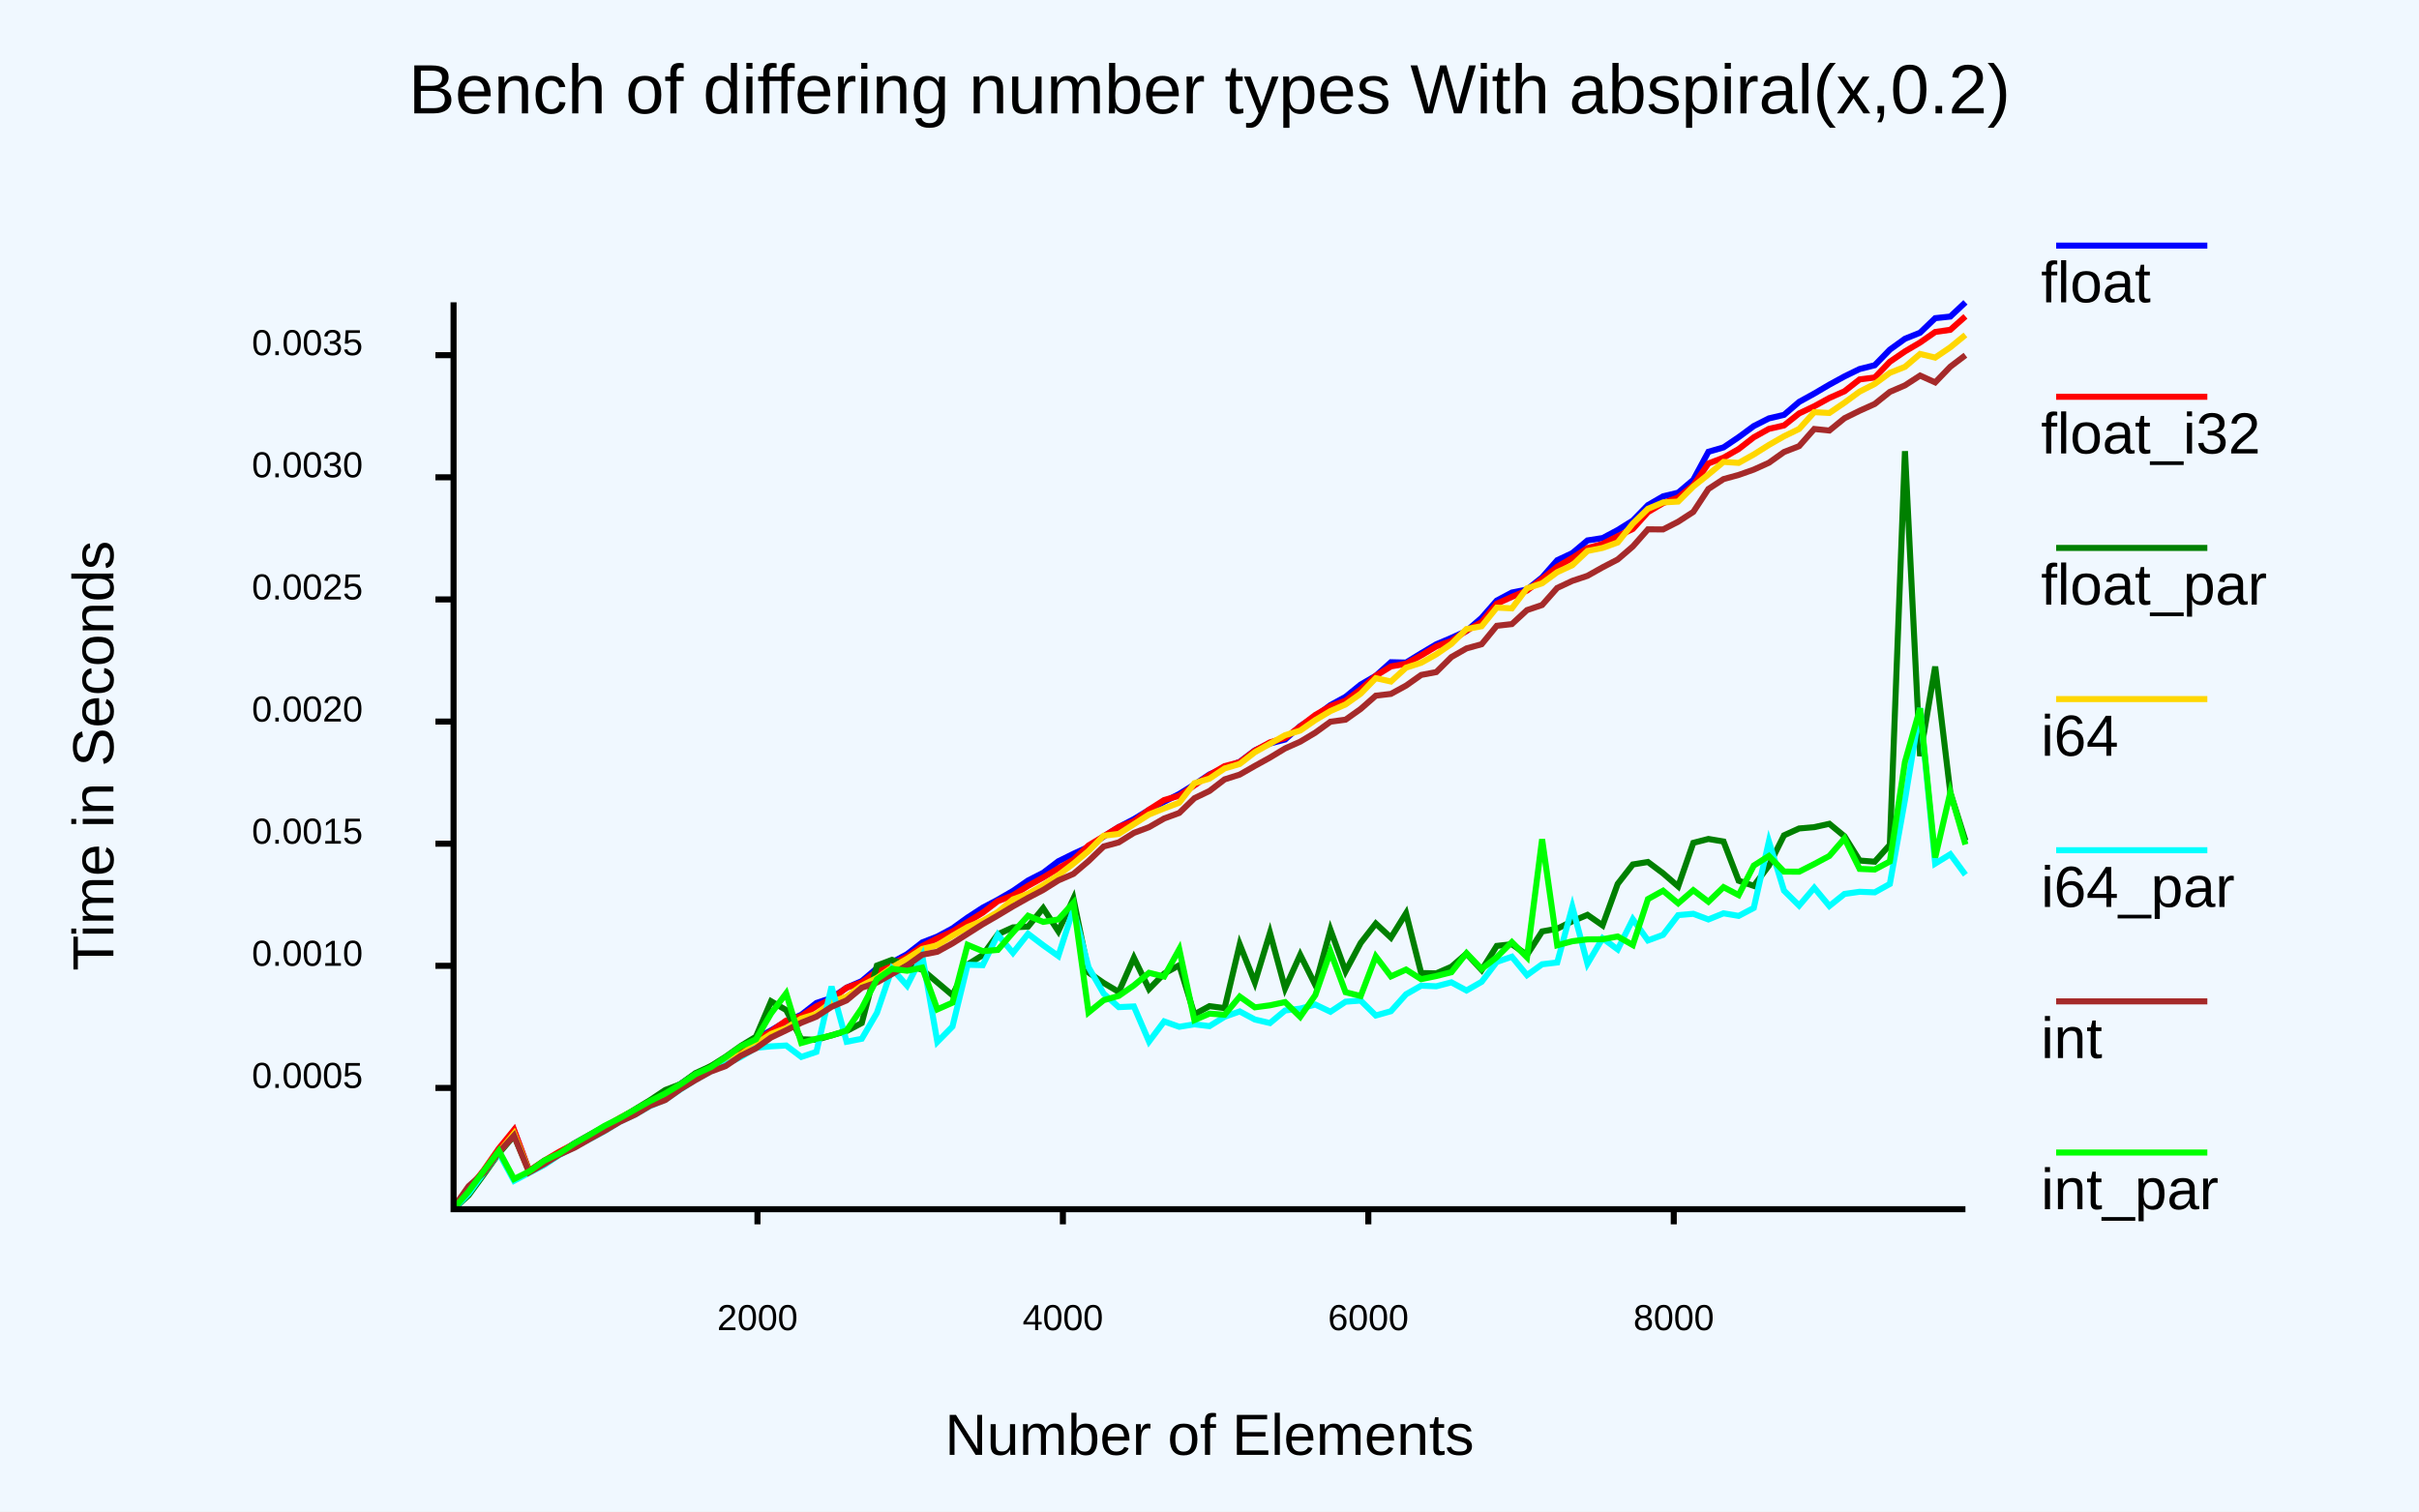
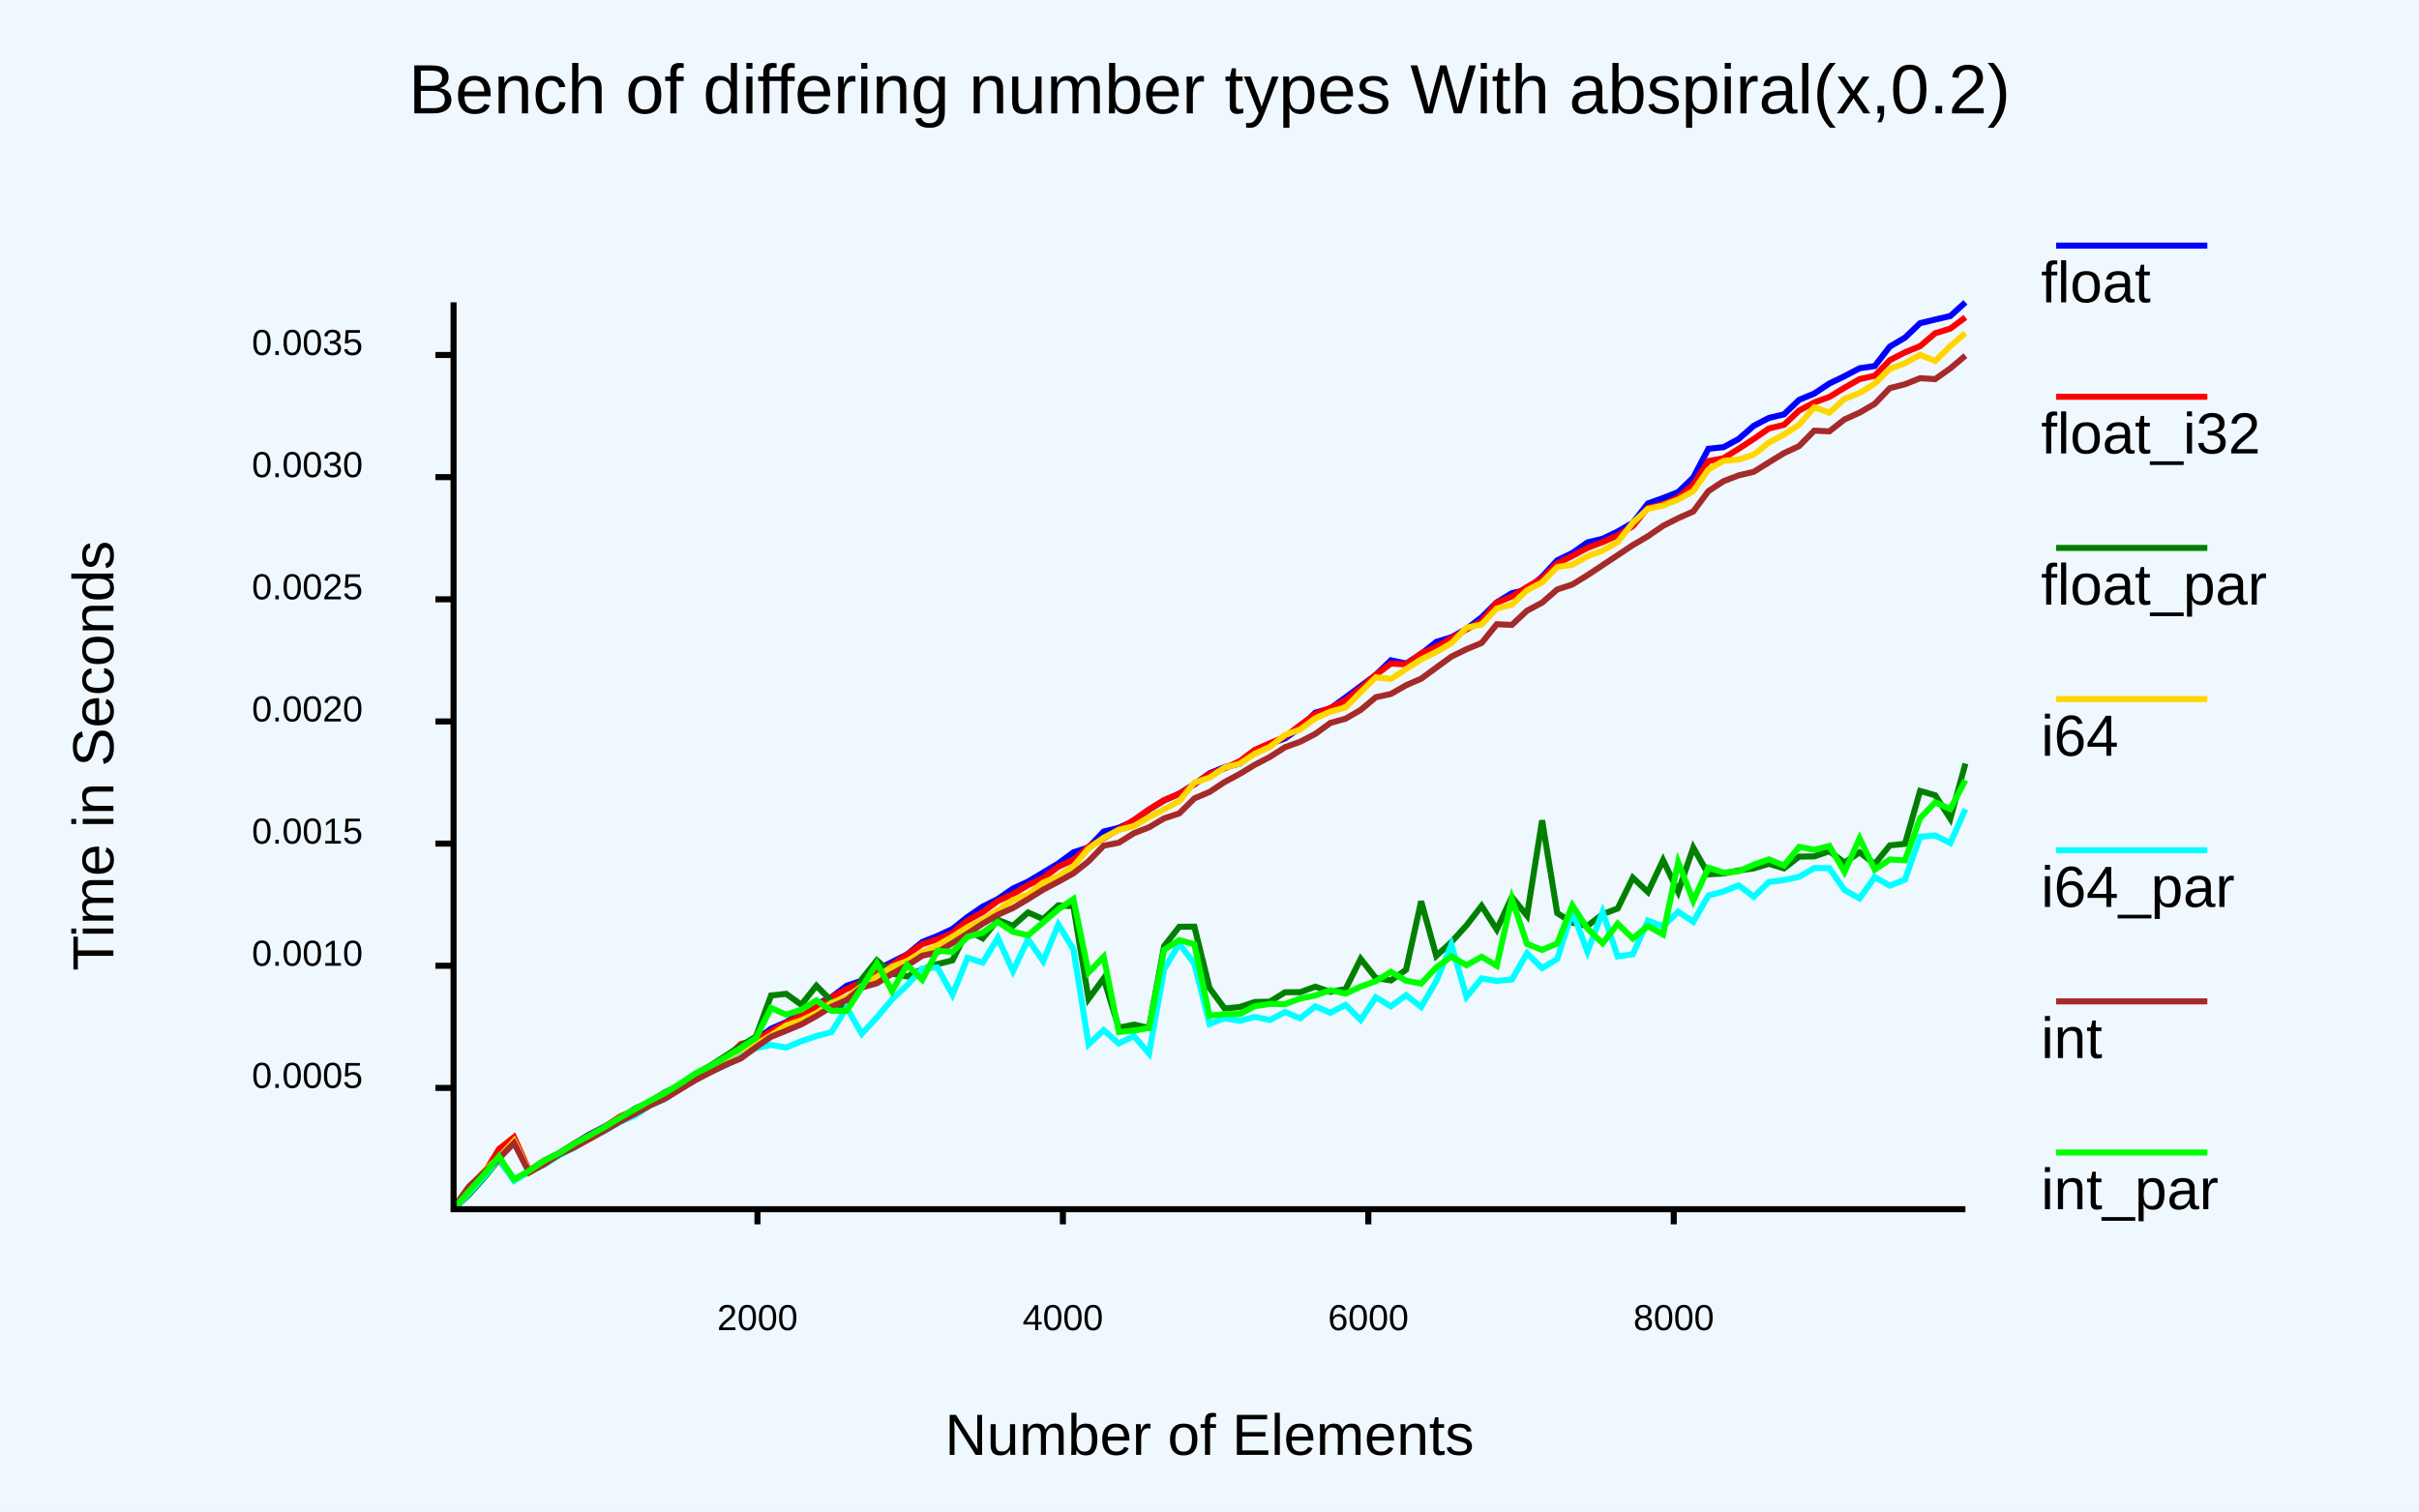
<svg xmlns="http://www.w3.org/2000/svg" class="poloto" height="500" viewBox="0 0 800 500" width="800">
  <rect class="poloto_background" fill="white" height="500" width="800" x="0" y="0" />
  <style>
.poloto {
font-family: "Arial";
stroke-width:2;
}
.poloto_text{fill: var(--poloto_fg_color,black);  }
.poloto_axis_lines{stroke: var(--poloto_fg_color,black);stoke-width:3;fill:none}
.poloto_background{fill: var(--poloto_bg_color,aliceblue); }
.poloto0stroke{stroke:  var(--poloto_color0,blue); }
.poloto1stroke{stroke:  var(--poloto_color1,red); }
.poloto2stroke{stroke:  var(--poloto_color2,green); }
.poloto3stroke{stroke:  var(--poloto_color3,gold); }
.poloto4stroke{stroke:  var(--poloto_color4,aqua); }
.poloto5stroke{stroke:  var(--poloto_color5,brown); }
.poloto6stroke{stroke:  var(--poloto_color6,lime); }
.poloto7stroke{stroke:  var(--poloto_color7,chocolate); }
.poloto0fill{fill:var(--poloto_color0,blue);}
.poloto1fill{fill:var(--poloto_color1,red);}
.poloto2fill{fill:var(--poloto_color2,green);}
.poloto3fill{fill:var(--poloto_color3,gold);}
.poloto4fill{fill:var(--poloto_color4,aqua);}
.poloto5fill{fill:var(--poloto_color5,brown);}
.poloto6fill{fill:var(--poloto_color6,lime);}
.poloto7fill{fill:var(--poloto_color7,chocolate);}
</style>
  <line class="poloto_axis_lines" stroke="black" x1="250.505" x2="250.505" y1="400" y2="405" />
  <text alignment-baseline="start" class="poloto_text" text-anchor="middle" x="250.505" y="440">
2000
</text>
  <line class="poloto_axis_lines" stroke="black" x1="351.515" x2="351.515" y1="400" y2="405" />
  <text alignment-baseline="start" class="poloto_text" text-anchor="middle" x="351.515" y="440">
4000
</text>
  <line class="poloto_axis_lines" stroke="black" x1="452.525" x2="452.525" y1="400" y2="405" />
  <text alignment-baseline="start" class="poloto_text" text-anchor="middle" x="452.525" y="440">
6000
</text>
  <line class="poloto_axis_lines" stroke="black" x1="553.535" x2="553.535" y1="400" y2="405" />
  <text alignment-baseline="start" class="poloto_text" text-anchor="middle" x="553.535" y="440">
8000
</text>
-   <line class="poloto_axis_lines" stroke="black" x1="150" x2="144" y1="359.884" y2="359.884" />
-   <text alignment-baseline="middle" class="poloto_text" text-anchor="end" x="120" y="359.884">
+   <line class="poloto_axis_lines" stroke="black" x1="150" x2="144" y1="359.877" y2="359.877" />
+   <text alignment-baseline="middle" class="poloto_text" text-anchor="end" x="120" y="359.877">
0.0005
</text>
-   <line class="poloto_axis_lines" stroke="black" x1="150" x2="144" y1="319.485" y2="319.485" />
-   <text alignment-baseline="middle" class="poloto_text" text-anchor="end" x="120" y="319.485">
+   <line class="poloto_axis_lines" stroke="black" x1="150" x2="144" y1="319.469" y2="319.469" />
+   <text alignment-baseline="middle" class="poloto_text" text-anchor="end" x="120" y="319.469">
0.0010
</text>
-   <line class="poloto_axis_lines" stroke="black" x1="150" x2="144" y1="279.086" y2="279.086" />
-   <text alignment-baseline="middle" class="poloto_text" text-anchor="end" x="120" y="279.086">
+   <line class="poloto_axis_lines" stroke="black" x1="150" x2="144" y1="279.061" y2="279.061" />
+   <text alignment-baseline="middle" class="poloto_text" text-anchor="end" x="120" y="279.061">
0.0015
</text>
-   <line class="poloto_axis_lines" stroke="black" x1="150" x2="144" y1="238.687" y2="238.687" />
-   <text alignment-baseline="middle" class="poloto_text" text-anchor="end" x="120" y="238.687">
+   <line class="poloto_axis_lines" stroke="black" x1="150" x2="144" y1="238.653" y2="238.653" />
+   <text alignment-baseline="middle" class="poloto_text" text-anchor="end" x="120" y="238.653">
0.0020
</text>
-   <line class="poloto_axis_lines" stroke="black" x1="150" x2="144" y1="198.288" y2="198.288" />
-   <text alignment-baseline="middle" class="poloto_text" text-anchor="end" x="120" y="198.288">
+   <line class="poloto_axis_lines" stroke="black" x1="150" x2="144" y1="198.244" y2="198.244" />
+   <text alignment-baseline="middle" class="poloto_text" text-anchor="end" x="120" y="198.244">
0.0025
</text>
-   <line class="poloto_axis_lines" stroke="black" x1="150" x2="144" y1="157.889" y2="157.889" />
-   <text alignment-baseline="middle" class="poloto_text" text-anchor="end" x="120" y="157.889">
+   <line class="poloto_axis_lines" stroke="black" x1="150" x2="144" y1="157.836" y2="157.836" />
+   <text alignment-baseline="middle" class="poloto_text" text-anchor="end" x="120" y="157.836">
0.0030
</text>
-   <line class="poloto_axis_lines" stroke="black" x1="150" x2="144" y1="117.49" y2="117.49" />
-   <text alignment-baseline="middle" class="poloto_text" text-anchor="end" x="120" y="117.49">
+   <line class="poloto_axis_lines" stroke="black" x1="150" x2="144" y1="117.428" y2="117.428" />
+   <text alignment-baseline="middle" class="poloto_text" text-anchor="end" x="120" y="117.428">
0.0035
</text>
  <text alignment-baseline="middle" class="poloto_text" font-size="large" text-anchor="start" x="675" y="100">
float
</text>
  <line class="poloto0stroke" x1="680" x2="730" y1="81.25" y2="81.25" />
-   <polyline class="poloto0stroke" fill="none" points="150,399.905 155,393.806 160,387.39 165,380.67 170,374.036 175,387.434 180,384.038 185,381.487 190,378.186 195,375.414 200,372.712 205,370.471 210,367.516 215,364.602 220,361.628 225,358.595 230,355.249 235,353.405 240,350.291 245,346.719 250,343.638 255,340.847 260,337.865 265,335.686 270,331.786 275,330.102 280,326.714 285,324.536 290,320.305 295,318.36 300,315.623 305,311.751 310,309.807 315,307.114 320,303.513 325,300.262 330,297.618 335,294.714 340,291.264 345,288.716 350,284.905 355,282.438 360,280.135 365,276.697 370,273.58 375,270.966 380,267.917 385,265.2 390,262.636 395,259.527 400,256.174 405,253.989 410,252.016 415,248.234 420,245.954 425,244.629 430,240.191 435,236.977 440,233.25 445,230.514 450,226.455 455,223.545 460,219.064 465,219.18 470,216.103 475,213.134 480,211.01 485,208.717 490,204.379 495,198.668 500,196.011 505,194.995 510,191.012 515,185.312 520,182.969 525,178.771 530,177.989 535,175.328 540,172.209 545,167.085 550,164.191 555,162.971 560,158.731 565,149.446 570,147.993 575,144.615 580,140.94 585,138.403 590,137.232 595,132.945 600,130.188 605,127.243 610,124.512 615,122.072 620,120.819 625,115.665 630,112.062 635,110.055 640,105.25 645,104.715 650,100 " stroke="black" />
+   <polyline class="poloto0stroke" fill="none" points="150,399.892 155,394.001 160,388.568 165,382.58 170,377.696 175,387.325 180,383.962 185,381.429 190,378.234 195,375.236 200,372.65 205,370.321 210,367.324 215,364.772 220,361.966 225,359.338 230,355.612 235,353.425 240,350.272 245,346.706 250,343.982 255,340.295 260,338.119 265,335.04 270,332.195 275,329.842 280,326.086 285,324.4 290,320.757 295,318.238 300,315.709 305,311.612 310,309.624 315,307.29 320,303.329 325,299.907 330,297.385 335,293.937 340,291.619 345,288.642 350,285.633 355,281.939 360,280.322 365,275.079 370,273.82 375,271.543 380,267.815 385,264.787 390,262.512 395,259.432 400,255.8 405,253.764 410,252.635 415,248.259 420,246.11 425,244.242 430,240.719 435,235.74 440,234.327 445,230.708 450,226.988 455,223.248 460,218.427 465,219.484 470,216.325 475,212.344 480,210.788 485,208.041 490,204.202 495,199.257 500,196.222 505,195.056 510,190.771 515,185.355 520,182.937 525,179.437 530,178.231 535,175.815 540,172.939 545,166.545 550,164.74 555,162.784 560,157.941 565,148.451 570,147.92 575,145.21 580,140.847 585,138.255 590,137.062 595,132.257 600,130.185 605,126.862 610,124.451 615,121.814 620,121.086 625,114.639 630,111.691 635,106.91 640,105.705 645,104.537 650,100 " stroke="black" />
  <text alignment-baseline="middle" class="poloto_text" font-size="large" text-anchor="start" x="675" y="150">
float_i32
</text>
  <line class="poloto1stroke" x1="680" x2="730" y1="131.25" y2="131.25" />
-   <polyline class="poloto1stroke" fill="none" points="150,399.775 155,393.452 160,387.065 165,379.884 170,373.747 175,387.272 180,383.936 185,380.979 190,378.338 195,375.442 200,372.777 205,369.811 210,367.107 215,364.094 220,361.727 225,358.925 230,355.534 235,352.746 240,350.391 245,346.781 250,344.224 255,341.147 260,337.6 265,336.106 270,332.834 275,330.516 280,326.7 285,324.956 290,321.408 295,318.953 300,316.427 305,312.943 310,310.398 315,308.124 320,304.997 325,301.897 330,298.091 335,296.17 340,293.027 345,290.263 350,287.256 355,284.365 360,279.668 365,276.651 370,273.56 375,271.631 380,267.843 385,264.646 390,263.219 395,259.801 400,256.328 405,253.424 410,252.118 415,248.298 420,245.561 425,244.107 430,240.31 435,236.499 440,233.594 445,231.759 450,228.037 455,223.541 460,220.448 465,219.559 470,216.804 475,213.816 480,212.003 485,208.638 490,205.764 495,199.702 500,197.445 505,195.349 510,191.529 515,187.479 520,184.56 525,181.307 530,179.929 535,177.379 540,174.969 545,169.407 550,166.439 555,164.53 560,160.532 565,153.308 570,151.394 575,148.544 580,144.656 585,141.869 590,140.735 595,136.752 600,134.388 605,131.645 610,129.428 615,125.508 620,124.877 625,119.665 630,116.243 635,113.299 640,109.817 645,109.095 650,104.652 " stroke="black" />
+   <polyline class="poloto1stroke" fill="none" points="150,399.851 155,393.783 160,388.348 165,380.12 170,376.153 175,387.276 180,383.967 185,381.484 190,378.274 195,375.522 200,372.742 205,369.386 210,367.159 215,364.348 220,361.569 225,358.96 230,355.33 235,353.212 240,350.156 245,345.364 250,344.049 255,341.072 260,338.412 265,335.876 270,332.971 275,329.867 280,327.164 285,324.783 290,321.325 295,319.152 300,315.713 305,312.32 310,310.693 315,308.557 320,304.469 325,301.732 330,298.047 335,295.755 340,292.782 345,290.4 350,286.707 355,284.421 360,280.087 365,277.285 370,274.317 375,271.242 380,267.744 385,264.656 390,262.626 395,259.385 400,255.995 405,254.164 410,251.779 415,248.045 420,245.837 425,243.715 430,239.838 435,236.183 440,234.158 445,231.614 450,227.607 455,223.238 460,219.495 465,219.797 470,216.148 475,213.995 480,211.144 485,208.174 490,205.478 495,199.353 500,197.309 505,194.205 510,191.273 515,186.357 520,183.912 525,181.219 530,179.32 535,177.077 540,174.041 545,167.949 550,166.869 555,164.587 560,160.244 565,152.514 570,151.564 575,148.45 580,145.197 585,141.737 590,140.529 595,135.803 600,133.126 605,131.305 610,128.255 615,125.406 620,124.288 625,119.132 630,116.558 635,114.515 640,110.238 645,108.691 650,104.967 " stroke="black" />
  <text alignment-baseline="middle" class="poloto_text" font-size="large" text-anchor="start" x="675" y="200">
float_par
</text>
  <line class="poloto2stroke" x1="680" x2="730" y1="181.25" y2="181.25" />
-   <polyline class="poloto2stroke" fill="none" points="150,399.972 155,395.36 160,388.533 165,381.516 170,375.692 175,387.476 180,384.441 185,381.813 190,378.635 195,375.873 200,372.928 205,370.186 210,366.973 215,363.921 220,360.571 225,358.654 230,354.999 235,352.702 240,349.551 245,345.995 250,342.947 255,331.221 260,334.107 265,343.78 270,343.96 275,342.478 280,341.056 285,338.408 290,319.408 295,317.514 300,319.266 305,320.751 310,324.973 315,329.205 320,319.049 325,315.948 330,309.05 335,306.779 340,306.508 345,300.404 350,308.042 355,297.266 360,321.697 365,325.153 370,328.125 375,316.826 380,327.161 385,322.065 390,319.294 395,335.541 400,332.822 405,333.477 410,312.389 415,324.988 420,308.58 425,326.941 430,315.841 435,325.843 440,307.579 445,321.293 450,311.927 455,305.501 460,310.165 465,302.109 470,321.878 475,321.978 480,319.799 485,315.462 490,320.864 495,312.904 500,312.334 505,315.885 510,308.111 515,307.212 520,304.74 525,302.633 530,306.109 535,292.38 540,285.96 545,285.139 550,288.885 555,293.216 560,278.81 565,277.523 570,278.363 575,291.327 580,293.05 585,286.341 590,276.321 595,274.053 600,273.617 605,272.511 610,276.632 615,284.663 620,285.046 625,279.455 630,149.24 635,250.12 640,220.504 645,262.196 650,278.089 " stroke="black" />
+   <polyline class="poloto2stroke" fill="none" points="150,399.945 155,395.256 160,389.726 165,383.572 170,390.273 175,387.526 180,384.495 185,381.927 190,378.642 195,375.89 200,372.988 205,370.008 210,366.714 215,364.42 220,361.282 225,358.821 230,355.187 235,352.475 240,349.223 245,345.983 250,342.881 255,329.303 260,328.753 265,332.349 270,326.066 275,331.135 280,333.78 285,323.898 290,317.684 295,322.086 300,323.007 305,320.618 310,318.933 315,317.681 320,307.664 325,310.398 330,304.283 335,306.264 340,301.832 345,304.032 350,299.47 355,299.802 360,330.419 365,323.643 370,339.972 375,338.944 380,340.017 385,312.956 390,306.57 395,306.534 400,326.822 405,333.588 410,333.124 415,331.447 420,331.329 425,328.234 430,328.206 435,326.389 440,328.1 445,327.184 450,317.176 455,323.522 460,324.319 465,320.797 470,298.129 475,316.203 480,311.62 485,306.11 490,299.649 495,307.482 500,296.721 505,302.897 510,271.359 515,302.044 520,305.205 525,306.282 530,302.405 535,300.525 540,290.344 545,295.092 550,284.538 555,295.002 560,280.376 565,289.225 570,288.939 575,287.955 580,287.262 585,285.726 590,287.258 595,283.366 600,283.29 605,281.571 610,285.35 615,281.954 620,285.8 625,279.646 630,279.131 635,261.64 640,263.063 645,270.828 650,252.571 " stroke="black" />
  <text alignment-baseline="middle" class="poloto_text" font-size="large" text-anchor="start" x="675" y="250">
i64
</text>
  <line class="poloto3stroke" x1="680" x2="730" y1="231.25" y2="231.25" />
-   <polyline class="poloto3stroke" fill="none" points="150,399.871 155,393.952 160,387.841 165,381.058 170,374.947 175,387.607 180,384.997 185,381.775 190,379.313 195,375.859 200,373.91 205,370.483 210,367.523 215,365.207 220,362.866 225,359.539 230,356.362 235,353.527 240,350.522 245,348.831 250,345.236 255,342.026 260,340.052 265,336.926 270,335.374 275,331.463 280,329.652 285,326.037 290,323.482 295,320.025 300,317.151 305,313.894 310,312.688 315,309.542 320,306.658 325,304.576 330,301.682 335,297.512 340,295.66 345,292.804 350,289.504 355,285.686 360,281.503 365,276.453 370,275.855 375,272.641 380,269.432 385,267.413 390,265.525 395,259.077 400,257.557 405,254.198 410,252.711 415,248.826 420,246.025 425,243.197 430,241.667 435,238.193 440,235.213 445,233.022 450,229.469 455,224.339 460,225.446 465,220.854 470,219.243 475,216.448 480,212.993 485,208.076 490,207.155 495,200.99 500,201.24 505,194.61 510,192.952 515,189.264 520,186.96 525,182.251 530,181.252 535,179.441 540,173.191 545,168.307 550,166.207 555,165.914 560,160.942 565,156.945 570,152.784 575,153.121 580,150.334 585,147.185 590,144.319 595,141.89 600,136.334 605,136.607 610,133.205 615,129.54 620,126.999 625,123.324 630,121.35 635,117.087 640,118.287 645,114.882 650,110.788 " stroke="black" />
+   <polyline class="poloto3stroke" fill="none" points="150,399.898 155,394.053 160,387.428 165,382.898 170,377.373 175,387.555 180,385.098 185,381.765 190,378.838 195,376.721 200,373.741 205,370.415 210,368.247 215,365.184 220,362.266 225,359.642 230,356.639 235,353.834 240,351.487 245,348.972 250,345.43 255,342.43 260,339.212 265,337.511 270,335.128 275,331.71 280,329.959 285,326.251 290,323.119 295,319.81 300,317.893 305,315.076 310,312.758 315,309.856 320,306.685 325,304.374 330,301.081 335,297.703 340,295.87 345,291.937 350,289.934 355,286.553 360,280.705 365,277.116 370,274.526 375,273.271 380,270.306 385,267.685 390,265.02 395,258.855 400,257.252 405,253.879 410,252.647 415,249.309 420,247.044 425,243.103 430,241.311 435,237.598 440,235.417 445,234.037 450,228.971 455,224.062 460,224.593 465,221.329 470,218.116 475,215.648 480,212.773 485,207.64 490,206.56 495,201.295 500,200.014 505,195.251 510,192.652 515,187.573 520,186.816 525,184.001 530,182.129 535,179.301 540,172.921 545,168.324 550,167.236 555,165.258 560,162.451 565,155.317 570,152.453 575,152.011 580,150.38 585,146.4 590,143.724 595,140.494 600,134.72 605,136.514 610,131.947 615,129.973 620,126.939 625,122.008 630,120.152 635,117.379 640,119.413 645,114.491 650,110.174 " stroke="black" />
  <text alignment-baseline="middle" class="poloto_text" font-size="large" text-anchor="start" x="675" y="300">
i64_par
</text>
  <line class="poloto4stroke" x1="680" x2="730" y1="281.25" y2="281.25" />
-   <polyline class="poloto4stroke" fill="none" points="150,400 155,394.826 160,387.995 165,381.423 170,390.584 175,387.955 180,385.348 185,382.027 190,379.479 195,376.821 200,374.121 205,371.049 210,368.703 215,365.854 220,363.807 225,360.393 230,357.236 235,354.43 240,352.132 245,349.626 250,346.606 255,346.118 260,345.846 265,349.619 270,347.947 275,326.354 280,344.604 285,343.617 290,335.063 295,320.436 300,326.048 305,316.143 310,344.649 315,339.562 320,319.122 325,319.266 330,309.201 335,315.217 340,308.89 345,312.675 350,316.238 355,300.72 360,319.969 365,328.679 370,333.158 375,332.926 380,344.537 385,337.876 390,339.652 395,338.84 400,339.437 405,336.344 410,334.573 415,337.248 420,338.415 425,334.257 430,333.643 435,332.295 440,334.684 445,331.363 450,330.984 455,335.917 460,334.501 465,328.904 470,326.056 475,326.252 480,324.954 485,327.64 490,324.78 495,318.198 500,316.481 505,322.569 510,318.975 515,318.384 520,299.994 525,318.792 530,310.377 535,314.061 540,304.084 545,311.085 550,309.246 555,302.714 560,302.277 565,304.151 570,302.116 575,302.972 580,300.342 585,278.346 590,294.613 595,299.568 600,293.68 605,299.705 610,295.708 615,294.993 620,295.183 625,292.404 630,264.553 635,234.258 640,285.661 645,282.584 650,289.369 " stroke="black" />
+   <polyline class="poloto4stroke" fill="none" points="150,400 155,394.808 160,389.339 165,383.3 170,390.591 175,387.459 180,385.288 185,382.128 190,379.633 195,376.443 200,374.058 205,371.202 210,368.974 215,365.672 220,363.494 225,360.024 230,357.283 235,354.508 240,352.395 245,349.578 250,346.725 255,345.657 260,346.526 265,344.417 270,342.745 275,341.418 280,333.283 285,341.973 290,336.557 295,330.611 300,325.859 305,320.397 310,320.044 315,329.067 320,316.826 325,318.423 330,310.261 335,321.252 340,310.698 345,317.921 350,305.832 355,313.981 360,345.482 365,340.765 370,345.175 375,342.728 380,348.516 385,320.652 390,312.176 395,318.803 400,338.702 405,336.835 410,337.683 415,336.403 420,337.403 425,334.784 430,336.841 435,332.891 440,335.01 445,332.406 450,337.401 455,329.863 460,332.888 465,329.219 470,333.091 475,324.529 480,312.488 485,329.74 490,323.662 495,324.474 500,324.03 505,315.354 510,320.261 515,317.216 520,301.566 525,314.797 530,301.681 535,316.361 540,315.668 545,304.512 550,306.441 555,301.589 560,304.917 565,296.247 570,294.889 575,292.858 580,296.643 585,291.746 590,291.13 595,290.048 600,287.154 605,287.194 610,294.447 615,297.179 620,290.156 625,292.964 630,290.966 635,276.789 640,276.377 645,278.888 650,267.662 " stroke="black" />
  <text alignment-baseline="middle" class="poloto_text" font-size="large" text-anchor="start" x="675" y="350">
int
</text>
  <line class="poloto5stroke" x1="680" x2="730" y1="331.25" y2="331.25" />
-   <polyline class="poloto5stroke" fill="none" points="150,399.44 155,392.355 160,387.943 165,381.179 170,375.627 175,387.828 180,385.005 185,381.919 190,379.643 195,376.776 200,374.022 205,371.062 210,368.733 215,365.743 220,363.879 225,360.284 230,357.267 235,354.481 240,352.635 245,349.227 250,346.783 255,343.197 260,340.813 265,338.315 270,336.302 275,333.051 280,330.907 285,326.737 290,324.992 295,322.187 300,319.384 305,315.81 310,314.833 315,312.073 320,308.892 325,305.727 330,302.829 335,299.818 340,297.009 345,294.389 350,291.236 355,289.078 360,284.839 365,279.997 370,278.641 375,275.515 380,273.619 385,270.746 390,268.916 395,264.049 400,261.645 405,257.814 410,256.228 415,253.359 420,250.603 425,247.571 430,245.344 435,242.351 440,238.736 445,238.064 450,234.515 455,230.123 460,229.535 465,226.802 470,223.267 475,222.315 480,217.35 485,214.484 490,213.105 495,207.014 500,206.443 505,201.815 510,200.132 515,194.48 520,192.146 525,190.478 530,187.666 535,185.069 540,180.771 545,175.099 550,175.131 555,172.579 560,169.334 565,161.747 570,158.483 575,157.109 580,155.337 585,153.079 590,149.527 595,147.581 600,141.904 605,142.418 610,138.352 615,135.877 620,133.633 625,129.633 630,127.477 635,124.236 640,126.491 645,121.297 650,117.502 " stroke="black" />
+   <polyline class="poloto5stroke" fill="none" points="150,399.555 155,392.593 160,387.806 165,383.27 170,378.082 175,387.873 180,385.083 185,381.817 190,379.465 195,376.747 200,373.939 205,371.01 210,368.396 215,365.643 220,363.362 225,360.312 230,357.273 235,354.678 240,352.229 245,350.122 250,346.402 255,342.971 260,340.937 265,338.858 270,336.088 275,333.005 280,330.812 285,326.659 290,325.253 295,322.133 300,319.358 305,316.15 310,315.021 315,311.961 320,308.825 325,305.553 330,302.595 335,300.36 340,297.417 345,294.289 350,291.649 355,288.902 360,284.913 365,279.741 370,278.761 375,275.63 380,273.666 385,270.705 390,269.059 395,264.114 400,261.977 405,258.685 410,256.004 415,252.974 420,250.376 425,247.168 430,245.348 435,242.768 440,239.128 445,237.738 450,234.843 455,230.634 460,229.552 465,226.674 470,224.508 475,220.837 480,217.201 485,214.75 490,212.681 495,206.494 500,206.707 505,202.007 510,199.347 515,194.988 520,193.346 525,190.267 530,186.957 535,183.635 540,180.315 545,177.384 550,173.941 555,171.412 560,169.185 565,162.46 570,159.169 575,157.252 580,156.074 585,152.943 590,149.882 595,147.566 600,142.46 605,142.685 610,138.749 615,136.492 620,133.588 625,128.388 630,127.115 635,125.104 640,125.408 645,121.856 650,117.643 " stroke="black" />
  <text alignment-baseline="middle" class="poloto_text" font-size="large" text-anchor="start" x="675" y="400">
int_par
</text>
  <line class="poloto6stroke" x1="680" x2="730" y1="381.25" y2="381.25" />
-   <polyline class="poloto6stroke" fill="none" points="150,399.9 155,394.098 160,387.301 165,380.66 170,390.014 175,387.515 180,383.916 185,381.515 190,378.235 195,375.366 200,372.385 205,369.861 210,367.032 215,364.216 220,361.72 225,358.7 230,355.331 235,353.067 240,349.725 245,346.158 250,343.803 255,335.251 260,328.596 265,345.006 270,343.607 275,342.542 280,340.878 285,333.5 290,323.927 295,320.466 300,321.12 305,320.086 310,333.892 315,331.683 320,312.549 325,314.638 330,314.228 335,308.461 340,302.936 345,304.957 350,304.148 355,298.652 360,334.903 365,330.85 370,329.427 375,325.96 380,321.801 385,323.029 390,313.995 395,337.442 400,335.301 405,335.672 410,329.672 415,333.217 420,332.555 425,331.488 430,336.378 435,329.164 440,314.783 445,328.219 450,329.477 455,316.376 460,322.986 465,320.733 470,323.899 475,322.87 480,321.611 485,315.306 490,320.55 495,316.633 500,311.652 505,316.665 510,277.619 515,312.696 520,311.356 525,310.736 530,310.695 535,309.786 540,312.61 545,297.413 550,294.643 555,298.81 560,294.477 565,298.286 570,293.466 575,296.086 580,286.322 585,283.149 590,288.32 595,288.346 600,285.815 605,283.14 610,277.35 615,287.419 620,287.633 625,284.969 630,252.008 635,234.324 640,283.667 645,262.133 650,279.365 " stroke="black" />
+   <polyline class="poloto6stroke" fill="none" points="150,399.915 155,394.16 160,388.63 165,382.553 170,390.119 175,387.311 180,383.915 185,381.402 190,378.276 195,375.572 200,372.803 205,369.764 210,366.919 215,364.125 220,361.54 225,358.432 230,355.085 235,352.635 240,349.712 245,346.652 250,343.374 255,333.426 260,335.638 265,333.999 270,330.929 275,334.365 280,334.383 285,326.684 290,318.655 295,327.844 300,319.182 305,324.103 310,314.521 315,314.85 320,309.888 325,308.494 330,304.963 335,308.216 340,309.392 345,305.094 350,300.81 355,297.382 360,321.721 365,316.491 370,341.361 375,340.909 380,340.05 385,314.195 390,310.978 395,312.353 400,335.974 405,335.473 410,335.419 415,332.843 420,332.079 425,332.153 430,330.313 435,329.3 440,327.55 445,328.698 450,326.351 455,324.578 460,321.467 465,324.422 470,325.352 475,320.018 480,316.431 485,319.278 490,316.486 495,319.479 500,297.275 505,312.249 510,314.219 515,312.092 520,299.502 525,307.157 530,312.018 535,305.558 540,310.446 545,306.32 550,309.127 555,285.21 560,297.957 565,287.016 570,288.642 575,288.223 580,286.033 585,284.275 590,286.313 595,280.152 600,281.095 605,279.825 610,288.422 615,277.312 620,287.673 625,284.312 630,284.585 635,270.665 640,265.409 645,267.61 650,258.081 " stroke="black" />
  <text alignment-baseline="start" class="poloto_text" font-size="x-large" text-anchor="middle" x="400" y="37.5">
Bench of differing number types With abspiral(x,0.2)
</text>
  <text alignment-baseline="start" class="poloto_text" font-size="large" text-anchor="middle" x="400" y="481.25">
Number of Elements
</text>
  <text alignment-baseline="start" class="poloto_text" font-size="large" text-anchor="middle" transform="rotate(-90,37.5,250)" x="37.5" y="250">
Time in Seconds
</text>
  <path class="poloto_axis_lines" d="M150,100 L150,400 L650,400" stroke="black" />
</svg>
